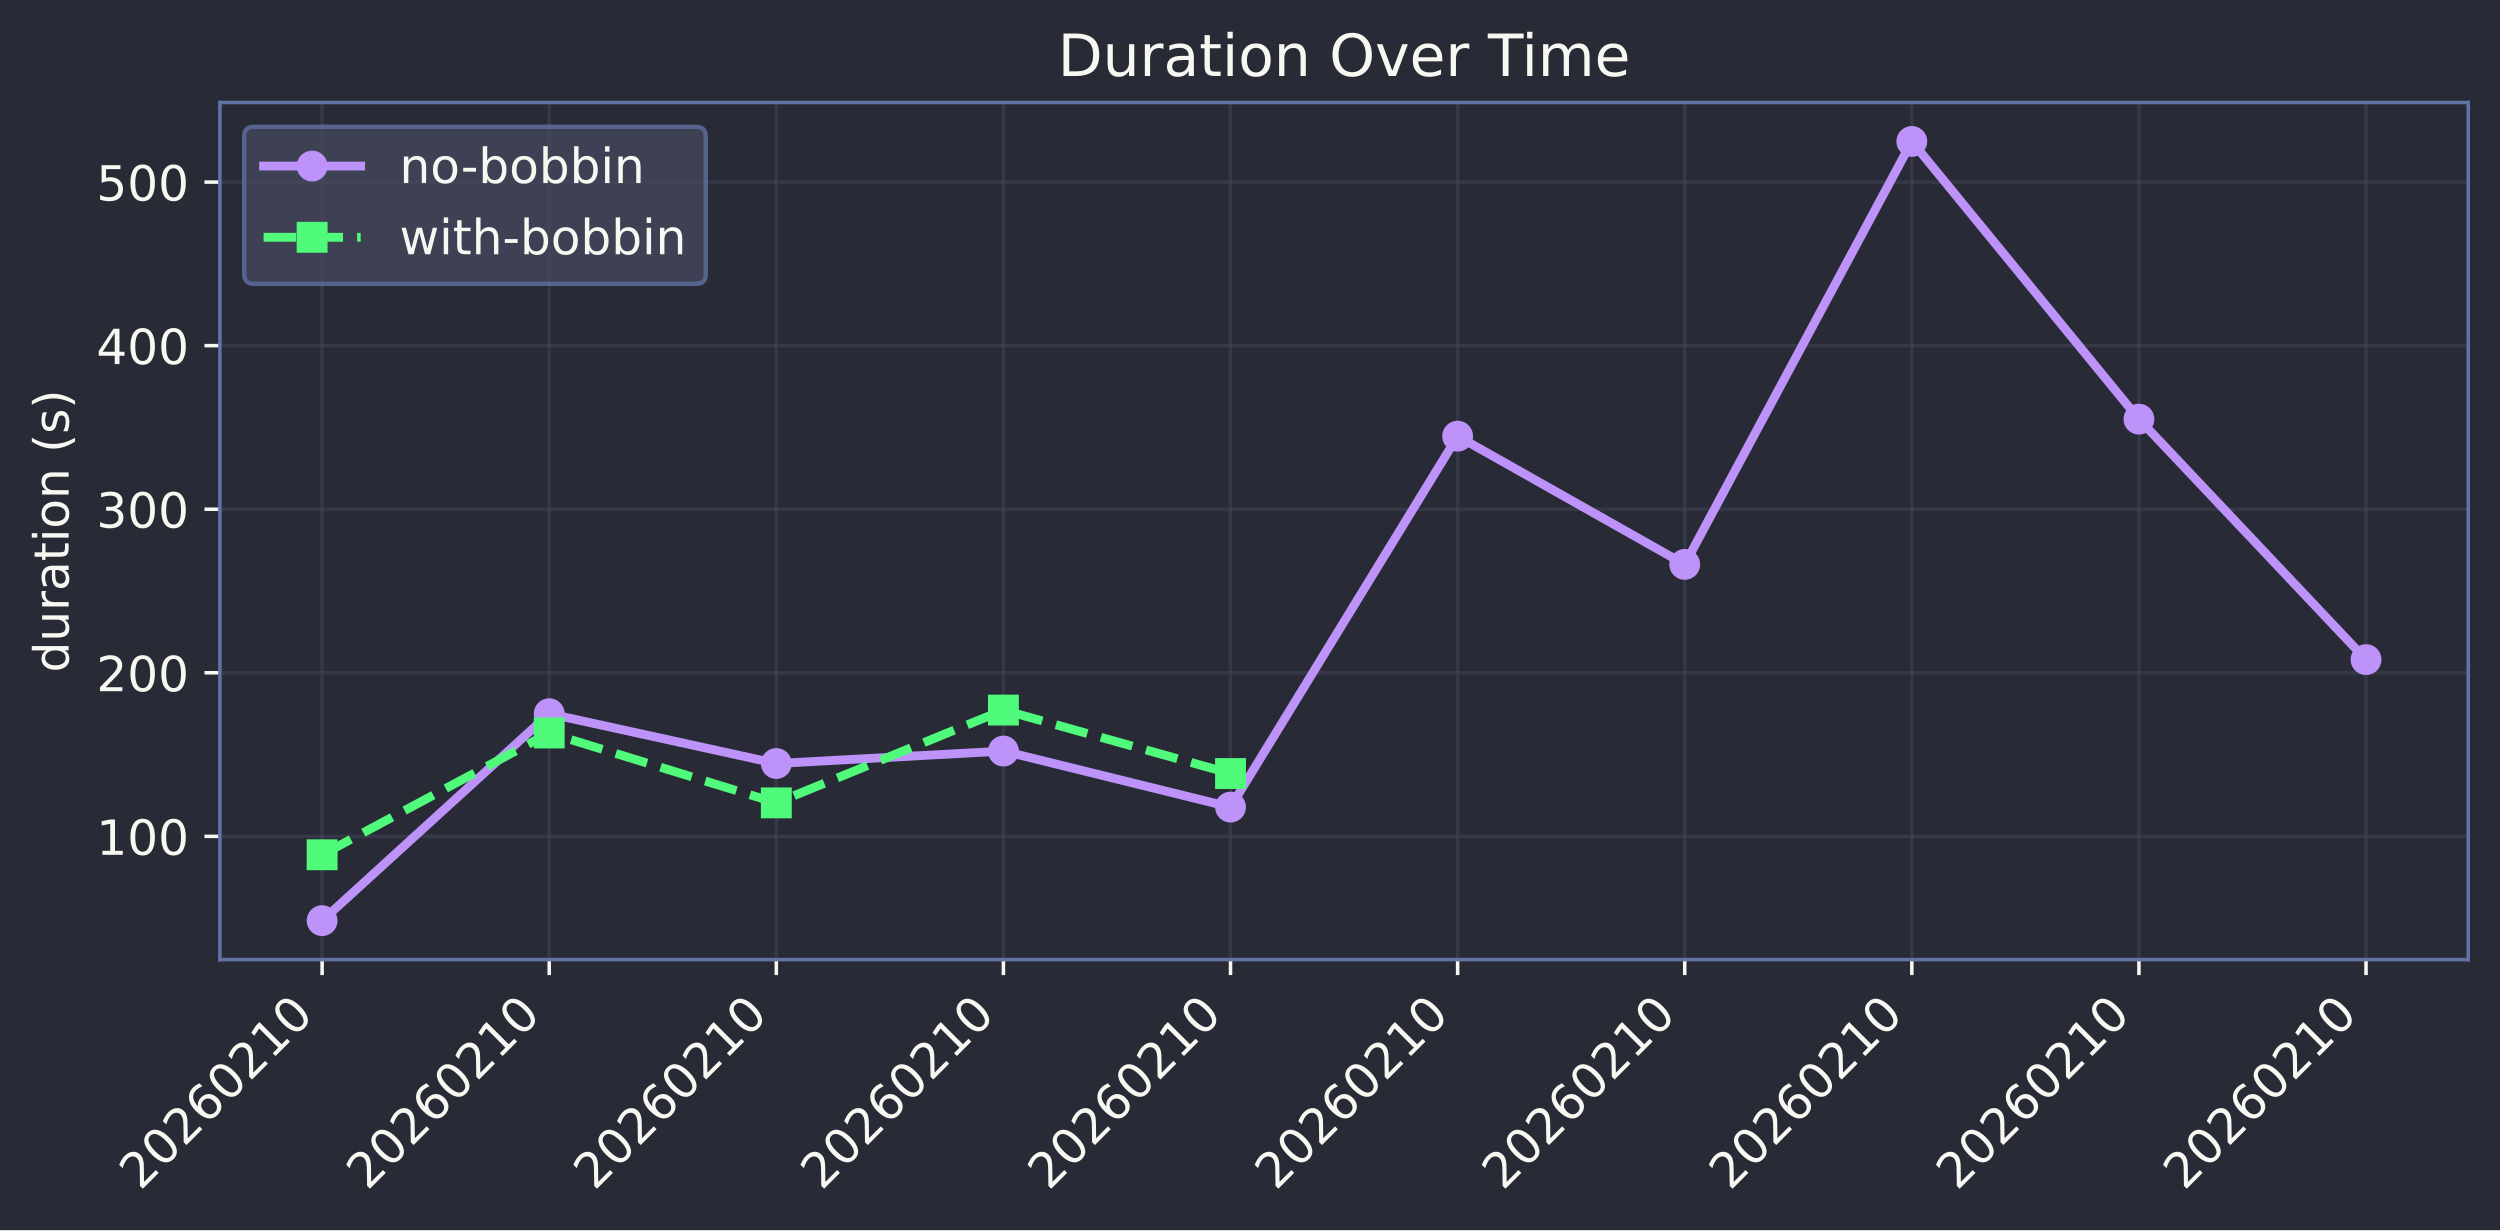
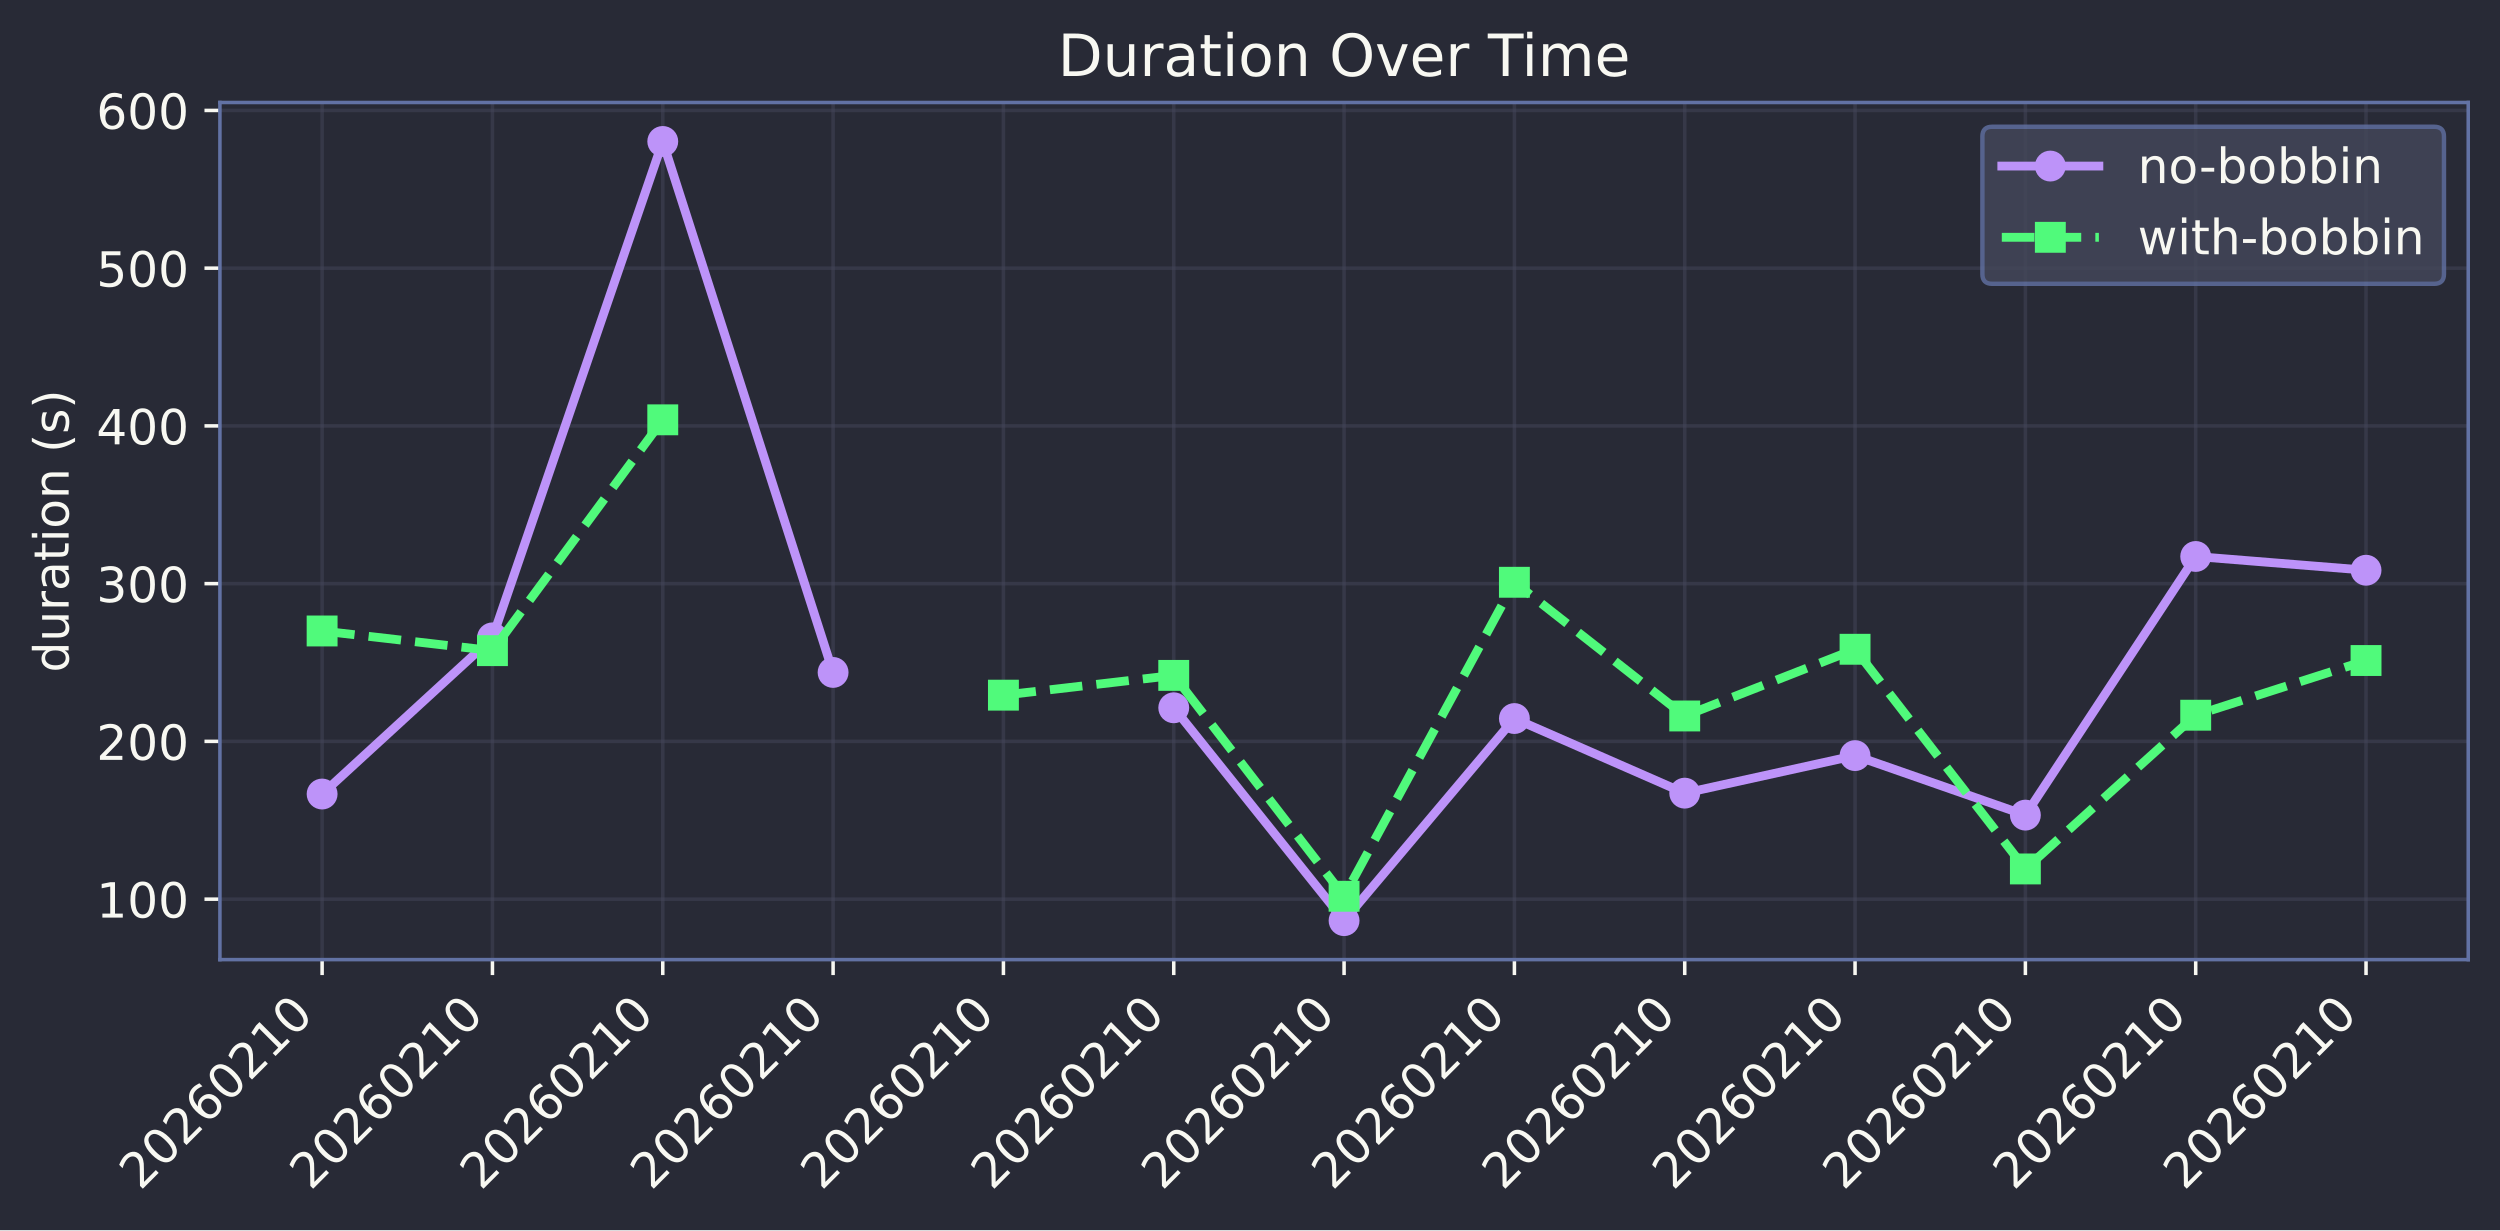
<svg xmlns="http://www.w3.org/2000/svg" xmlns:xlink="http://www.w3.org/1999/xlink" width="566.602pt" height="278.806pt" viewBox="0 0 566.602 278.806" version="1.1">
  <defs>
    <style type="text/css">*{stroke-linejoin: round; stroke-linecap: butt}</style>
  </defs>
  <g id="figure_1">
    <g id="patch_1">
      <path d="M 0 278.806  L 566.602 278.806  L 566.602 0  L 0 0  z " style="fill: #282a36" />
    </g>
    <g id="axes_1">
      <g id="patch_2">
        <path d="M 49.842 217.488  L 559.402 217.488  L 559.402 23.23  L 49.842 23.23  z " style="fill: #282a36" />
      </g>
      <g id="matplotlib.axis_1">
        <g id="xtick_1">
          <g id="line2d_1">
-             <path d="M 73.004 217.488  L 73.004 23.23  " clip-path="url(#pc7d36731a3)" style="fill: none; stroke: #44475a; stroke-opacity: 0.5; stroke-width: 0.8; stroke-linecap: square" />
+             <path d="M 73.004 217.488  L 73.004 23.23  " clip-path="url(#pcf230c6b45)" style="fill: none; stroke: #44475a; stroke-opacity: 0.5; stroke-width: 0.8; stroke-linecap: square" />
          </g>
          <g id="line2d_2">
            <defs>
-               <path id="me5e131b534" d="M 0 0  L 0 3.5  " style="stroke: #f8f8f2; stroke-width: 0.8" />
+               <path id="m7d367b87e2" d="M 0 0  L 0 3.5  " style="stroke: #f8f8f2; stroke-width: 0.8" />
            </defs>
            <g>
-               <use xlink:href="#me5e131b534" x="73.004" y="217.488" style="fill: #f8f8f2; stroke: #f8f8f2; stroke-width: 0.8" />
+               <use xlink:href="#m7d367b87e2" x="73.004" y="217.488" style="fill: #f8f8f2; stroke: #f8f8f2; stroke-width: 0.8" />
            </g>
          </g>
          <g id="text_1">
            <text style="font-size: 11px; font-family: 'DejaVu Sans', 'Bitstream Vera Sans', 'Computer Modern Sans Serif', 'Lucida Grande', 'Verdana', 'Geneva', 'Lucid', 'Arial', 'Helvetica', 'Avant Garde', sans-serif; fill: #f8f8f2" transform="translate(31.79548 269.9887) rotate(-45)">20260210</text>
          </g>
        </g>
        <g id="xtick_2">
          <g id="line2d_3">
-             <path d="M 124.475 217.488  L 124.475 23.23  " clip-path="url(#pc7d36731a3)" style="fill: none; stroke: #44475a; stroke-opacity: 0.5; stroke-width: 0.8; stroke-linecap: square" />
+             <path d="M 111.607 217.488  L 111.607 23.23  " clip-path="url(#pcf230c6b45)" style="fill: none; stroke: #44475a; stroke-opacity: 0.5; stroke-width: 0.8; stroke-linecap: square" />
          </g>
          <g id="line2d_4">
            <g>
-               <use xlink:href="#me5e131b534" x="124.475" y="217.488" style="fill: #f8f8f2; stroke: #f8f8f2; stroke-width: 0.8" />
+               <use xlink:href="#m7d367b87e2" x="111.607" y="217.488" style="fill: #f8f8f2; stroke: #f8f8f2; stroke-width: 0.8" />
            </g>
          </g>
          <g id="text_2">
-             <text style="font-size: 11px; font-family: 'DejaVu Sans', 'Bitstream Vera Sans', 'Computer Modern Sans Serif', 'Lucida Grande', 'Verdana', 'Geneva', 'Lucid', 'Arial', 'Helvetica', 'Avant Garde', sans-serif; fill: #f8f8f2" transform="translate(83.26619 269.9887) rotate(-45)">20260210</text>
+             <text style="font-size: 11px; font-family: 'DejaVu Sans', 'Bitstream Vera Sans', 'Computer Modern Sans Serif', 'Lucida Grande', 'Verdana', 'Geneva', 'Lucid', 'Arial', 'Helvetica', 'Avant Garde', sans-serif; fill: #f8f8f2" transform="translate(70.39851 269.9887) rotate(-45)">20260210</text>
          </g>
        </g>
        <g id="xtick_3">
          <g id="line2d_5">
-             <path d="M 175.945 217.488  L 175.945 23.23  " clip-path="url(#pc7d36731a3)" style="fill: none; stroke: #44475a; stroke-opacity: 0.5; stroke-width: 0.8; stroke-linecap: square" />
+             <path d="M 150.21 217.488  L 150.21 23.23  " clip-path="url(#pcf230c6b45)" style="fill: none; stroke: #44475a; stroke-opacity: 0.5; stroke-width: 0.8; stroke-linecap: square" />
          </g>
          <g id="line2d_6">
            <g>
-               <use xlink:href="#me5e131b534" x="175.945" y="217.488" style="fill: #f8f8f2; stroke: #f8f8f2; stroke-width: 0.8" />
+               <use xlink:href="#m7d367b87e2" x="150.21" y="217.488" style="fill: #f8f8f2; stroke: #f8f8f2; stroke-width: 0.8" />
            </g>
          </g>
          <g id="text_3">
-             <text style="font-size: 11px; font-family: 'DejaVu Sans', 'Bitstream Vera Sans', 'Computer Modern Sans Serif', 'Lucida Grande', 'Verdana', 'Geneva', 'Lucid', 'Arial', 'Helvetica', 'Avant Garde', sans-serif; fill: #f8f8f2" transform="translate(134.7369 269.9887) rotate(-45)">20260210</text>
+             <text style="font-size: 11px; font-family: 'DejaVu Sans', 'Bitstream Vera Sans', 'Computer Modern Sans Serif', 'Lucida Grande', 'Verdana', 'Geneva', 'Lucid', 'Arial', 'Helvetica', 'Avant Garde', sans-serif; fill: #f8f8f2" transform="translate(109.0015 269.9887) rotate(-45)">20260210</text>
          </g>
        </g>
        <g id="xtick_4">
          <g id="line2d_7">
-             <path d="M 227.416 217.488  L 227.416 23.23  " clip-path="url(#pc7d36731a3)" style="fill: none; stroke: #44475a; stroke-opacity: 0.5; stroke-width: 0.8; stroke-linecap: square" />
+             <path d="M 188.813 217.488  L 188.813 23.23  " clip-path="url(#pcf230c6b45)" style="fill: none; stroke: #44475a; stroke-opacity: 0.5; stroke-width: 0.8; stroke-linecap: square" />
          </g>
          <g id="line2d_8">
            <g>
-               <use xlink:href="#me5e131b534" x="227.416" y="217.488" style="fill: #f8f8f2; stroke: #f8f8f2; stroke-width: 0.8" />
+               <use xlink:href="#m7d367b87e2" x="188.813" y="217.488" style="fill: #f8f8f2; stroke: #f8f8f2; stroke-width: 0.8" />
            </g>
          </g>
          <g id="text_4">
-             <text style="font-size: 11px; font-family: 'DejaVu Sans', 'Bitstream Vera Sans', 'Computer Modern Sans Serif', 'Lucida Grande', 'Verdana', 'Geneva', 'Lucid', 'Arial', 'Helvetica', 'Avant Garde', sans-serif; fill: #f8f8f2" transform="translate(186.2076 269.9887) rotate(-45)">20260210</text>
+             <text style="font-size: 11px; font-family: 'DejaVu Sans', 'Bitstream Vera Sans', 'Computer Modern Sans Serif', 'Lucida Grande', 'Verdana', 'Geneva', 'Lucid', 'Arial', 'Helvetica', 'Avant Garde', sans-serif; fill: #f8f8f2" transform="translate(147.6046 269.9887) rotate(-45)">20260210</text>
          </g>
        </g>
        <g id="xtick_5">
          <g id="line2d_9">
-             <path d="M 278.887 217.488  L 278.887 23.23  " clip-path="url(#pc7d36731a3)" style="fill: none; stroke: #44475a; stroke-opacity: 0.5; stroke-width: 0.8; stroke-linecap: square" />
+             <path d="M 227.416 217.488  L 227.416 23.23  " clip-path="url(#pcf230c6b45)" style="fill: none; stroke: #44475a; stroke-opacity: 0.5; stroke-width: 0.8; stroke-linecap: square" />
          </g>
          <g id="line2d_10">
            <g>
-               <use xlink:href="#me5e131b534" x="278.887" y="217.488" style="fill: #f8f8f2; stroke: #f8f8f2; stroke-width: 0.8" />
+               <use xlink:href="#m7d367b87e2" x="227.416" y="217.488" style="fill: #f8f8f2; stroke: #f8f8f2; stroke-width: 0.8" />
            </g>
          </g>
          <g id="text_5">
-             <text style="font-size: 11px; font-family: 'DejaVu Sans', 'Bitstream Vera Sans', 'Computer Modern Sans Serif', 'Lucida Grande', 'Verdana', 'Geneva', 'Lucid', 'Arial', 'Helvetica', 'Avant Garde', sans-serif; fill: #f8f8f2" transform="translate(237.6783 269.9887) rotate(-45)">20260210</text>
+             <text style="font-size: 11px; font-family: 'DejaVu Sans', 'Bitstream Vera Sans', 'Computer Modern Sans Serif', 'Lucida Grande', 'Verdana', 'Geneva', 'Lucid', 'Arial', 'Helvetica', 'Avant Garde', sans-serif; fill: #f8f8f2" transform="translate(186.2076 269.9887) rotate(-45)">20260210</text>
          </g>
        </g>
        <g id="xtick_6">
          <g id="line2d_11">
-             <path d="M 330.358 217.488  L 330.358 23.23  " clip-path="url(#pc7d36731a3)" style="fill: none; stroke: #44475a; stroke-opacity: 0.5; stroke-width: 0.8; stroke-linecap: square" />
+             <path d="M 266.019 217.488  L 266.019 23.23  " clip-path="url(#pcf230c6b45)" style="fill: none; stroke: #44475a; stroke-opacity: 0.5; stroke-width: 0.8; stroke-linecap: square" />
          </g>
          <g id="line2d_12">
            <g>
-               <use xlink:href="#me5e131b534" x="330.358" y="217.488" style="fill: #f8f8f2; stroke: #f8f8f2; stroke-width: 0.8" />
+               <use xlink:href="#m7d367b87e2" x="266.019" y="217.488" style="fill: #f8f8f2; stroke: #f8f8f2; stroke-width: 0.8" />
            </g>
          </g>
          <g id="text_6">
-             <text style="font-size: 11px; font-family: 'DejaVu Sans', 'Bitstream Vera Sans', 'Computer Modern Sans Serif', 'Lucida Grande', 'Verdana', 'Geneva', 'Lucid', 'Arial', 'Helvetica', 'Avant Garde', sans-serif; fill: #f8f8f2" transform="translate(289.149 269.9887) rotate(-45)">20260210</text>
+             <text style="font-size: 11px; font-family: 'DejaVu Sans', 'Bitstream Vera Sans', 'Computer Modern Sans Serif', 'Lucida Grande', 'Verdana', 'Geneva', 'Lucid', 'Arial', 'Helvetica', 'Avant Garde', sans-serif; fill: #f8f8f2" transform="translate(224.8106 269.9887) rotate(-45)">20260210</text>
          </g>
        </g>
        <g id="xtick_7">
          <g id="line2d_13">
-             <path d="M 381.828 217.488  L 381.828 23.23  " clip-path="url(#pc7d36731a3)" style="fill: none; stroke: #44475a; stroke-opacity: 0.5; stroke-width: 0.8; stroke-linecap: square" />
+             <path d="M 304.622 217.488  L 304.622 23.23  " clip-path="url(#pcf230c6b45)" style="fill: none; stroke: #44475a; stroke-opacity: 0.5; stroke-width: 0.8; stroke-linecap: square" />
          </g>
          <g id="line2d_14">
            <g>
-               <use xlink:href="#me5e131b534" x="381.828" y="217.488" style="fill: #f8f8f2; stroke: #f8f8f2; stroke-width: 0.8" />
+               <use xlink:href="#m7d367b87e2" x="304.622" y="217.488" style="fill: #f8f8f2; stroke: #f8f8f2; stroke-width: 0.8" />
            </g>
          </g>
          <g id="text_7">
-             <text style="font-size: 11px; font-family: 'DejaVu Sans', 'Bitstream Vera Sans', 'Computer Modern Sans Serif', 'Lucida Grande', 'Verdana', 'Geneva', 'Lucid', 'Arial', 'Helvetica', 'Avant Garde', sans-serif; fill: #f8f8f2" transform="translate(340.6197 269.9887) rotate(-45)">20260210</text>
+             <text style="font-size: 11px; font-family: 'DejaVu Sans', 'Bitstream Vera Sans', 'Computer Modern Sans Serif', 'Lucida Grande', 'Verdana', 'Geneva', 'Lucid', 'Arial', 'Helvetica', 'Avant Garde', sans-serif; fill: #f8f8f2" transform="translate(263.4137 269.9887) rotate(-45)">20260210</text>
          </g>
        </g>
        <g id="xtick_8">
          <g id="line2d_15">
-             <path d="M 433.299 217.488  L 433.299 23.23  " clip-path="url(#pc7d36731a3)" style="fill: none; stroke: #44475a; stroke-opacity: 0.5; stroke-width: 0.8; stroke-linecap: square" />
+             <path d="M 343.225 217.488  L 343.225 23.23  " clip-path="url(#pcf230c6b45)" style="fill: none; stroke: #44475a; stroke-opacity: 0.5; stroke-width: 0.8; stroke-linecap: square" />
          </g>
          <g id="line2d_16">
            <g>
-               <use xlink:href="#me5e131b534" x="433.299" y="217.488" style="fill: #f8f8f2; stroke: #f8f8f2; stroke-width: 0.8" />
+               <use xlink:href="#m7d367b87e2" x="343.225" y="217.488" style="fill: #f8f8f2; stroke: #f8f8f2; stroke-width: 0.8" />
            </g>
          </g>
          <g id="text_8">
-             <text style="font-size: 11px; font-family: 'DejaVu Sans', 'Bitstream Vera Sans', 'Computer Modern Sans Serif', 'Lucida Grande', 'Verdana', 'Geneva', 'Lucid', 'Arial', 'Helvetica', 'Avant Garde', sans-serif; fill: #f8f8f2" transform="translate(392.0904 269.9887) rotate(-45)">20260210</text>
+             <text style="font-size: 11px; font-family: 'DejaVu Sans', 'Bitstream Vera Sans', 'Computer Modern Sans Serif', 'Lucida Grande', 'Verdana', 'Geneva', 'Lucid', 'Arial', 'Helvetica', 'Avant Garde', sans-serif; fill: #f8f8f2" transform="translate(302.0167 269.9887) rotate(-45)">20260210</text>
          </g>
        </g>
        <g id="xtick_9">
          <g id="line2d_17">
-             <path d="M 484.77 217.488  L 484.77 23.23  " clip-path="url(#pc7d36731a3)" style="fill: none; stroke: #44475a; stroke-opacity: 0.5; stroke-width: 0.8; stroke-linecap: square" />
+             <path d="M 381.828 217.488  L 381.828 23.23  " clip-path="url(#pcf230c6b45)" style="fill: none; stroke: #44475a; stroke-opacity: 0.5; stroke-width: 0.8; stroke-linecap: square" />
          </g>
          <g id="line2d_18">
            <g>
-               <use xlink:href="#me5e131b534" x="484.77" y="217.488" style="fill: #f8f8f2; stroke: #f8f8f2; stroke-width: 0.8" />
+               <use xlink:href="#m7d367b87e2" x="381.828" y="217.488" style="fill: #f8f8f2; stroke: #f8f8f2; stroke-width: 0.8" />
            </g>
          </g>
          <g id="text_9">
-             <text style="font-size: 11px; font-family: 'DejaVu Sans', 'Bitstream Vera Sans', 'Computer Modern Sans Serif', 'Lucida Grande', 'Verdana', 'Geneva', 'Lucid', 'Arial', 'Helvetica', 'Avant Garde', sans-serif; fill: #f8f8f2" transform="translate(443.5611 269.9887) rotate(-45)">20260210</text>
+             <text style="font-size: 11px; font-family: 'DejaVu Sans', 'Bitstream Vera Sans', 'Computer Modern Sans Serif', 'Lucida Grande', 'Verdana', 'Geneva', 'Lucid', 'Arial', 'Helvetica', 'Avant Garde', sans-serif; fill: #f8f8f2" transform="translate(340.6197 269.9887) rotate(-45)">20260210</text>
          </g>
        </g>
        <g id="xtick_10">
          <g id="line2d_19">
-             <path d="M 536.24 217.488  L 536.24 23.23  " clip-path="url(#pc7d36731a3)" style="fill: none; stroke: #44475a; stroke-opacity: 0.5; stroke-width: 0.8; stroke-linecap: square" />
+             <path d="M 420.431 217.488  L 420.431 23.23  " clip-path="url(#pcf230c6b45)" style="fill: none; stroke: #44475a; stroke-opacity: 0.5; stroke-width: 0.8; stroke-linecap: square" />
          </g>
          <g id="line2d_20">
            <g>
-               <use xlink:href="#me5e131b534" x="536.24" y="217.488" style="fill: #f8f8f2; stroke: #f8f8f2; stroke-width: 0.8" />
+               <use xlink:href="#m7d367b87e2" x="420.431" y="217.488" style="fill: #f8f8f2; stroke: #f8f8f2; stroke-width: 0.8" />
            </g>
          </g>
          <g id="text_10">
+             <text style="font-size: 11px; font-family: 'DejaVu Sans', 'Bitstream Vera Sans', 'Computer Modern Sans Serif', 'Lucida Grande', 'Verdana', 'Geneva', 'Lucid', 'Arial', 'Helvetica', 'Avant Garde', sans-serif; fill: #f8f8f2" transform="translate(379.2228 269.9887) rotate(-45)">20260210</text>
+           </g>
+         </g>
+         <g id="xtick_11">
+           <g id="line2d_21">
+             <path d="M 459.034 217.488  L 459.034 23.23  " clip-path="url(#pcf230c6b45)" style="fill: none; stroke: #44475a; stroke-opacity: 0.5; stroke-width: 0.8; stroke-linecap: square" />
+           </g>
+           <g id="line2d_22">
+             <g>
+               <use xlink:href="#m7d367b87e2" x="459.034" y="217.488" style="fill: #f8f8f2; stroke: #f8f8f2; stroke-width: 0.8" />
+             </g>
+           </g>
+           <g id="text_11">
+             <text style="font-size: 11px; font-family: 'DejaVu Sans', 'Bitstream Vera Sans', 'Computer Modern Sans Serif', 'Lucida Grande', 'Verdana', 'Geneva', 'Lucid', 'Arial', 'Helvetica', 'Avant Garde', sans-serif; fill: #f8f8f2" transform="translate(417.8258 269.9887) rotate(-45)">20260210</text>
+           </g>
+         </g>
+         <g id="xtick_12">
+           <g id="line2d_23">
+             <path d="M 497.637 217.488  L 497.637 23.23  " clip-path="url(#pcf230c6b45)" style="fill: none; stroke: #44475a; stroke-opacity: 0.5; stroke-width: 0.8; stroke-linecap: square" />
+           </g>
+           <g id="line2d_24">
+             <g>
+               <use xlink:href="#m7d367b87e2" x="497.637" y="217.488" style="fill: #f8f8f2; stroke: #f8f8f2; stroke-width: 0.8" />
+             </g>
+           </g>
+           <g id="text_12">
+             <text style="font-size: 11px; font-family: 'DejaVu Sans', 'Bitstream Vera Sans', 'Computer Modern Sans Serif', 'Lucida Grande', 'Verdana', 'Geneva', 'Lucid', 'Arial', 'Helvetica', 'Avant Garde', sans-serif; fill: #f8f8f2" transform="translate(456.4288 269.9887) rotate(-45)">20260210</text>
+           </g>
+         </g>
+         <g id="xtick_13">
+           <g id="line2d_25">
+             <path d="M 536.24 217.488  L 536.24 23.23  " clip-path="url(#pcf230c6b45)" style="fill: none; stroke: #44475a; stroke-opacity: 0.5; stroke-width: 0.8; stroke-linecap: square" />
+           </g>
+           <g id="line2d_26">
+             <g>
+               <use xlink:href="#m7d367b87e2" x="536.24" y="217.488" style="fill: #f8f8f2; stroke: #f8f8f2; stroke-width: 0.8" />
+             </g>
+           </g>
+           <g id="text_13">
            <text style="font-size: 11px; font-family: 'DejaVu Sans', 'Bitstream Vera Sans', 'Computer Modern Sans Serif', 'Lucida Grande', 'Verdana', 'Geneva', 'Lucid', 'Arial', 'Helvetica', 'Avant Garde', sans-serif; fill: #f8f8f2" transform="translate(495.0318 269.9887) rotate(-45)">20260210</text>
          </g>
        </g>
      </g>
      <g id="matplotlib.axis_2">
        <g id="ytick_1">
-           <g id="line2d_21">
-             <path d="M 49.842 189.555  L 559.402 189.555  " clip-path="url(#pc7d36731a3)" style="fill: none; stroke: #44475a; stroke-opacity: 0.5; stroke-width: 0.8; stroke-linecap: square" />
-           </g>
-           <g id="line2d_22">
+           <g id="line2d_27">
+             <path d="M 49.842 203.781  L 559.402 203.781  " clip-path="url(#pcf230c6b45)" style="fill: none; stroke: #44475a; stroke-opacity: 0.5; stroke-width: 0.8; stroke-linecap: square" />
+           </g>
+           <g id="line2d_28">
            <defs>
-               <path id="mdfda5307e8" d="M 0 0  L -3.5 0  " style="stroke: #f8f8f2; stroke-width: 0.8" />
+               <path id="m4b5bcd2261" d="M 0 0  L -3.5 0  " style="stroke: #f8f8f2; stroke-width: 0.8" />
            </defs>
            <g>
-               <use xlink:href="#mdfda5307e8" x="49.842" y="189.555" style="fill: #f8f8f2; stroke: #f8f8f2; stroke-width: 0.8" />
-             </g>
-           </g>
-           <g id="text_11">
-             <text style="font-size: 11px; font-family: 'DejaVu Sans', 'Bitstream Vera Sans', 'Computer Modern Sans Serif', 'Lucida Grande', 'Verdana', 'Geneva', 'Lucid', 'Arial', 'Helvetica', 'Avant Garde', sans-serif; text-anchor: end; fill: #f8f8f2" x="42.842" y="193.734" transform="rotate(-0 42.84219 193.7338)">100</text>
+               <use xlink:href="#m4b5bcd2261" x="49.842" y="203.781" style="fill: #f8f8f2; stroke: #f8f8f2; stroke-width: 0.8" />
+             </g>
+           </g>
+           <g id="text_14">
+             <text style="font-size: 11px; font-family: 'DejaVu Sans', 'Bitstream Vera Sans', 'Computer Modern Sans Serif', 'Lucida Grande', 'Verdana', 'Geneva', 'Lucid', 'Arial', 'Helvetica', 'Avant Garde', sans-serif; text-anchor: end; fill: #f8f8f2" x="42.842" y="207.96" transform="rotate(-0 42.84219 207.9604)">100</text>
          </g>
        </g>
        <g id="ytick_2">
-           <g id="line2d_23">
-             <path d="M 49.842 152.483  L 559.402 152.483  " clip-path="url(#pc7d36731a3)" style="fill: none; stroke: #44475a; stroke-opacity: 0.5; stroke-width: 0.8; stroke-linecap: square" />
-           </g>
-           <g id="line2d_24">
-             <g>
-               <use xlink:href="#mdfda5307e8" x="49.842" y="152.483" style="fill: #f8f8f2; stroke: #f8f8f2; stroke-width: 0.8" />
-             </g>
-           </g>
-           <g id="text_12">
-             <text style="font-size: 11px; font-family: 'DejaVu Sans', 'Bitstream Vera Sans', 'Computer Modern Sans Serif', 'Lucida Grande', 'Verdana', 'Geneva', 'Lucid', 'Arial', 'Helvetica', 'Avant Garde', sans-serif; text-anchor: end; fill: #f8f8f2" x="42.842" y="156.662" transform="rotate(-0 42.84219 156.6622)">200</text>
+           <g id="line2d_29">
+             <path d="M 49.842 168.031  L 559.402 168.031  " clip-path="url(#pcf230c6b45)" style="fill: none; stroke: #44475a; stroke-opacity: 0.5; stroke-width: 0.8; stroke-linecap: square" />
+           </g>
+           <g id="line2d_30">
+             <g>
+               <use xlink:href="#m4b5bcd2261" x="49.842" y="168.031" style="fill: #f8f8f2; stroke: #f8f8f2; stroke-width: 0.8" />
+             </g>
+           </g>
+           <g id="text_15">
+             <text style="font-size: 11px; font-family: 'DejaVu Sans', 'Bitstream Vera Sans', 'Computer Modern Sans Serif', 'Lucida Grande', 'Verdana', 'Geneva', 'Lucid', 'Arial', 'Helvetica', 'Avant Garde', sans-serif; text-anchor: end; fill: #f8f8f2" x="42.842" y="172.21" transform="rotate(-0 42.84219 172.2097)">200</text>
          </g>
        </g>
        <g id="ytick_3">
-           <g id="line2d_25">
-             <path d="M 49.842 115.412  L 559.402 115.412  " clip-path="url(#pc7d36731a3)" style="fill: none; stroke: #44475a; stroke-opacity: 0.5; stroke-width: 0.8; stroke-linecap: square" />
-           </g>
-           <g id="line2d_26">
-             <g>
-               <use xlink:href="#mdfda5307e8" x="49.842" y="115.412" style="fill: #f8f8f2; stroke: #f8f8f2; stroke-width: 0.8" />
-             </g>
-           </g>
-           <g id="text_13">
-             <text style="font-size: 11px; font-family: 'DejaVu Sans', 'Bitstream Vera Sans', 'Computer Modern Sans Serif', 'Lucida Grande', 'Verdana', 'Geneva', 'Lucid', 'Arial', 'Helvetica', 'Avant Garde', sans-serif; text-anchor: end; fill: #f8f8f2" x="42.842" y="119.591" transform="rotate(-0 42.84219 119.5907)">300</text>
+           <g id="line2d_31">
+             <path d="M 49.842 132.28  L 559.402 132.28  " clip-path="url(#pcf230c6b45)" style="fill: none; stroke: #44475a; stroke-opacity: 0.5; stroke-width: 0.8; stroke-linecap: square" />
+           </g>
+           <g id="line2d_32">
+             <g>
+               <use xlink:href="#m4b5bcd2261" x="49.842" y="132.28" style="fill: #f8f8f2; stroke: #f8f8f2; stroke-width: 0.8" />
+             </g>
+           </g>
+           <g id="text_16">
+             <text style="font-size: 11px; font-family: 'DejaVu Sans', 'Bitstream Vera Sans', 'Computer Modern Sans Serif', 'Lucida Grande', 'Verdana', 'Geneva', 'Lucid', 'Arial', 'Helvetica', 'Avant Garde', sans-serif; text-anchor: end; fill: #f8f8f2" x="42.842" y="136.459" transform="rotate(-0 42.84219 136.459)">300</text>
          </g>
        </g>
        <g id="ytick_4">
-           <g id="line2d_27">
-             <path d="M 49.842 78.34  L 559.402 78.34  " clip-path="url(#pc7d36731a3)" style="fill: none; stroke: #44475a; stroke-opacity: 0.5; stroke-width: 0.8; stroke-linecap: square" />
-           </g>
-           <g id="line2d_28">
-             <g>
-               <use xlink:href="#mdfda5307e8" x="49.842" y="78.34" style="fill: #f8f8f2; stroke: #f8f8f2; stroke-width: 0.8" />
-             </g>
-           </g>
-           <g id="text_14">
-             <text style="font-size: 11px; font-family: 'DejaVu Sans', 'Bitstream Vera Sans', 'Computer Modern Sans Serif', 'Lucida Grande', 'Verdana', 'Geneva', 'Lucid', 'Arial', 'Helvetica', 'Avant Garde', sans-serif; text-anchor: end; fill: #f8f8f2" x="42.842" y="82.519" transform="rotate(-0 42.84219 82.51911)">400</text>
+           <g id="line2d_33">
+             <path d="M 49.842 96.529  L 559.402 96.529  " clip-path="url(#pcf230c6b45)" style="fill: none; stroke: #44475a; stroke-opacity: 0.5; stroke-width: 0.8; stroke-linecap: square" />
+           </g>
+           <g id="line2d_34">
+             <g>
+               <use xlink:href="#m4b5bcd2261" x="49.842" y="96.529" style="fill: #f8f8f2; stroke: #f8f8f2; stroke-width: 0.8" />
+             </g>
+           </g>
+           <g id="text_17">
+             <text style="font-size: 11px; font-family: 'DejaVu Sans', 'Bitstream Vera Sans', 'Computer Modern Sans Serif', 'Lucida Grande', 'Verdana', 'Geneva', 'Lucid', 'Arial', 'Helvetica', 'Avant Garde', sans-serif; text-anchor: end; fill: #f8f8f2" x="42.842" y="100.708" transform="rotate(-0 42.84219 100.7082)">400</text>
          </g>
        </g>
        <g id="ytick_5">
-           <g id="line2d_29">
-             <path d="M 49.842 41.268  L 559.402 41.268  " clip-path="url(#pc7d36731a3)" style="fill: none; stroke: #44475a; stroke-opacity: 0.5; stroke-width: 0.8; stroke-linecap: square" />
-           </g>
-           <g id="line2d_30">
-             <g>
-               <use xlink:href="#mdfda5307e8" x="49.842" y="41.268" style="fill: #f8f8f2; stroke: #f8f8f2; stroke-width: 0.8" />
-             </g>
-           </g>
-           <g id="text_15">
-             <text style="font-size: 11px; font-family: 'DejaVu Sans', 'Bitstream Vera Sans', 'Computer Modern Sans Serif', 'Lucida Grande', 'Verdana', 'Geneva', 'Lucid', 'Arial', 'Helvetica', 'Avant Garde', sans-serif; text-anchor: end; fill: #f8f8f2" x="42.842" y="45.448" transform="rotate(-0 42.84219 45.44755)">500</text>
-           </g>
-         </g>
-         <g id="text_16">
+           <g id="line2d_35">
+             <path d="M 49.842 60.778  L 559.402 60.778  " clip-path="url(#pcf230c6b45)" style="fill: none; stroke: #44475a; stroke-opacity: 0.5; stroke-width: 0.8; stroke-linecap: square" />
+           </g>
+           <g id="line2d_36">
+             <g>
+               <use xlink:href="#m4b5bcd2261" x="49.842" y="60.778" style="fill: #f8f8f2; stroke: #f8f8f2; stroke-width: 0.8" />
+             </g>
+           </g>
+           <g id="text_18">
+             <text style="font-size: 11px; font-family: 'DejaVu Sans', 'Bitstream Vera Sans', 'Computer Modern Sans Serif', 'Lucida Grande', 'Verdana', 'Geneva', 'Lucid', 'Arial', 'Helvetica', 'Avant Garde', sans-serif; text-anchor: end; fill: #f8f8f2" x="42.842" y="64.958" transform="rotate(-0 42.84219 64.95752)">500</text>
+           </g>
+         </g>
+         <g id="ytick_6">
+           <g id="line2d_37">
+             <path d="M 49.842 25.028  L 559.402 25.028  " clip-path="url(#pcf230c6b45)" style="fill: none; stroke: #44475a; stroke-opacity: 0.5; stroke-width: 0.8; stroke-linecap: square" />
+           </g>
+           <g id="line2d_38">
+             <g>
+               <use xlink:href="#m4b5bcd2261" x="49.842" y="25.028" style="fill: #f8f8f2; stroke: #f8f8f2; stroke-width: 0.8" />
+             </g>
+           </g>
+           <g id="text_19">
+             <text style="font-size: 11px; font-family: 'DejaVu Sans', 'Bitstream Vera Sans', 'Computer Modern Sans Serif', 'Lucida Grande', 'Verdana', 'Geneva', 'Lucid', 'Arial', 'Helvetica', 'Avant Garde', sans-serif; text-anchor: end; fill: #f8f8f2" x="42.842" y="29.207" transform="rotate(-0 42.84219 29.2068)">600</text>
+           </g>
+         </g>
+         <g id="text_20">
          <text style="font-size: 11px; font-family: 'DejaVu Sans', 'Bitstream Vera Sans', 'Computer Modern Sans Serif', 'Lucida Grande', 'Verdana', 'Geneva', 'Lucid', 'Arial', 'Helvetica', 'Avant Garde', sans-serif; text-anchor: middle; fill: #f8f8f2" x="15.558" y="120.359" transform="rotate(-90 15.55828 120.3587)">duration (s)</text>
        </g>
      </g>
-       <g id="line2d_31">
-         <path d="M 73.004 208.658  L 124.475 161.758  L 175.945 173.043  L 227.416 170.222  L 278.887 182.923  L 330.358 98.855  L 381.828 127.919  L 433.299 32.06  L 484.77 94.993  L 536.24 149.495  " clip-path="url(#pc7d36731a3)" style="fill: none; stroke: #bd93f9; stroke-width: 2; stroke-linecap: square" />
+       <g id="line2d_39">
+         <path d="M 73.004 179.961  L 111.607 144.564  L 150.21 32.06  L 188.813 152.4  M 266.019 160.412  L 304.622 208.658  L 343.225 162.85  L 381.828 179.76  L 420.431 171.252  L 459.034 184.74  L 497.637 126.12  L 536.24 129.241  " clip-path="url(#pcf230c6b45)" style="fill: none; stroke: #bd93f9; stroke-width: 2; stroke-linecap: square" />
        <defs>
-           <path id="m0af64609b6" d="M 0 3  C 0.796 3 1.559 2.684 2.121 2.121  C 2.684 1.559 3 0.796 3 0  C 3 -0.796 2.684 -1.559 2.121 -2.121  C 1.559 -2.684 0.796 -3 0 -3  C -0.796 -3 -1.559 -2.684 -2.121 -2.121  C -2.684 -1.559 -3 -0.796 -3 0  C -3 0.796 -2.684 1.559 -2.121 2.121  C -1.559 2.684 -0.796 3 0 3  z " style="stroke: #bd93f9" />
+           <path id="m9ec684f27b" d="M 0 3  C 0.796 3 1.559 2.684 2.121 2.121  C 2.684 1.559 3 0.796 3 0  C 3 -0.796 2.684 -1.559 2.121 -2.121  C 1.559 -2.684 0.796 -3 0 -3  C -0.796 -3 -1.559 -2.684 -2.121 -2.121  C -2.684 -1.559 -3 -0.796 -3 0  C -3 0.796 -2.684 1.559 -2.121 2.121  C -1.559 2.684 -0.796 3 0 3  z " style="stroke: #bd93f9" />
        </defs>
-         <g clip-path="url(#pc7d36731a3)">
-           <use xlink:href="#m0af64609b6" x="73.004" y="208.658" style="fill: #bd93f9; stroke: #bd93f9" />
-           <use xlink:href="#m0af64609b6" x="124.475" y="161.758" style="fill: #bd93f9; stroke: #bd93f9" />
-           <use xlink:href="#m0af64609b6" x="175.945" y="173.043" style="fill: #bd93f9; stroke: #bd93f9" />
-           <use xlink:href="#m0af64609b6" x="227.416" y="170.222" style="fill: #bd93f9; stroke: #bd93f9" />
-           <use xlink:href="#m0af64609b6" x="278.887" y="182.923" style="fill: #bd93f9; stroke: #bd93f9" />
-           <use xlink:href="#m0af64609b6" x="330.358" y="98.855" style="fill: #bd93f9; stroke: #bd93f9" />
-           <use xlink:href="#m0af64609b6" x="381.828" y="127.919" style="fill: #bd93f9; stroke: #bd93f9" />
-           <use xlink:href="#m0af64609b6" x="433.299" y="32.06" style="fill: #bd93f9; stroke: #bd93f9" />
-           <use xlink:href="#m0af64609b6" x="484.77" y="94.993" style="fill: #bd93f9; stroke: #bd93f9" />
-           <use xlink:href="#m0af64609b6" x="536.24" y="149.495" style="fill: #bd93f9; stroke: #bd93f9" />
-         </g>
-       </g>
-       <g id="line2d_32">
-         <path d="M 73.004 193.725  L 124.475 166.125  L 175.945 181.966  L 227.416 160.932  L 278.887 175.315  " clip-path="url(#pc7d36731a3)" style="fill: none; stroke-dasharray: 7.4,3.2; stroke-dashoffset: 0; stroke: #50fa7b; stroke-width: 2" />
+         <g clip-path="url(#pcf230c6b45)">
+           <use xlink:href="#m9ec684f27b" x="73.004" y="179.961" style="fill: #bd93f9; stroke: #bd93f9" />
+           <use xlink:href="#m9ec684f27b" x="111.607" y="144.564" style="fill: #bd93f9; stroke: #bd93f9" />
+           <use xlink:href="#m9ec684f27b" x="150.21" y="32.06" style="fill: #bd93f9; stroke: #bd93f9" />
+           <use xlink:href="#m9ec684f27b" x="188.813" y="152.4" style="fill: #bd93f9; stroke: #bd93f9" />
+           <use xlink:href="#m9ec684f27b" x="266.019" y="160.412" style="fill: #bd93f9; stroke: #bd93f9" />
+           <use xlink:href="#m9ec684f27b" x="304.622" y="208.658" style="fill: #bd93f9; stroke: #bd93f9" />
+           <use xlink:href="#m9ec684f27b" x="343.225" y="162.85" style="fill: #bd93f9; stroke: #bd93f9" />
+           <use xlink:href="#m9ec684f27b" x="381.828" y="179.76" style="fill: #bd93f9; stroke: #bd93f9" />
+           <use xlink:href="#m9ec684f27b" x="420.431" y="171.252" style="fill: #bd93f9; stroke: #bd93f9" />
+           <use xlink:href="#m9ec684f27b" x="459.034" y="184.74" style="fill: #bd93f9; stroke: #bd93f9" />
+           <use xlink:href="#m9ec684f27b" x="497.637" y="126.12" style="fill: #bd93f9; stroke: #bd93f9" />
+           <use xlink:href="#m9ec684f27b" x="536.24" y="129.241" style="fill: #bd93f9; stroke: #bd93f9" />
+         </g>
+       </g>
+       <g id="line2d_40">
+         <path d="M 73.004 143.005  L 111.607 147.463  L 150.21 95.149  M 227.416 157.552  L 266.019 153.072  L 304.622 203.131  L 343.225 131.969  L 381.828 162.268  L 420.431 147.152  L 459.034 196.939  L 497.637 162.096  L 536.24 149.701  " clip-path="url(#pcf230c6b45)" style="fill: none; stroke-dasharray: 7.4,3.2; stroke-dashoffset: 0; stroke: #50fa7b; stroke-width: 2" />
        <defs>
-           <path id="m97c6fef5f1" d="M -3 3  L 3 3  L 3 -3  L -3 -3  z " style="stroke: #50fa7b; stroke-linejoin: miter" />
+           <path id="m4b9b3fabe7" d="M -3 3  L 3 3  L 3 -3  L -3 -3  z " style="stroke: #50fa7b; stroke-linejoin: miter" />
        </defs>
-         <g clip-path="url(#pc7d36731a3)">
-           <use xlink:href="#m97c6fef5f1" x="73.004" y="193.725" style="fill: #50fa7b; stroke: #50fa7b; stroke-linejoin: miter" />
-           <use xlink:href="#m97c6fef5f1" x="124.475" y="166.125" style="fill: #50fa7b; stroke: #50fa7b; stroke-linejoin: miter" />
-           <use xlink:href="#m97c6fef5f1" x="175.945" y="181.966" style="fill: #50fa7b; stroke: #50fa7b; stroke-linejoin: miter" />
-           <use xlink:href="#m97c6fef5f1" x="227.416" y="160.932" style="fill: #50fa7b; stroke: #50fa7b; stroke-linejoin: miter" />
-           <use xlink:href="#m97c6fef5f1" x="278.887" y="175.315" style="fill: #50fa7b; stroke: #50fa7b; stroke-linejoin: miter" />
+         <g clip-path="url(#pcf230c6b45)">
+           <use xlink:href="#m4b9b3fabe7" x="73.004" y="143.005" style="fill: #50fa7b; stroke: #50fa7b; stroke-linejoin: miter" />
+           <use xlink:href="#m4b9b3fabe7" x="111.607" y="147.463" style="fill: #50fa7b; stroke: #50fa7b; stroke-linejoin: miter" />
+           <use xlink:href="#m4b9b3fabe7" x="150.21" y="95.149" style="fill: #50fa7b; stroke: #50fa7b; stroke-linejoin: miter" />
+           <use xlink:href="#m4b9b3fabe7" x="227.416" y="157.552" style="fill: #50fa7b; stroke: #50fa7b; stroke-linejoin: miter" />
+           <use xlink:href="#m4b9b3fabe7" x="266.019" y="153.072" style="fill: #50fa7b; stroke: #50fa7b; stroke-linejoin: miter" />
+           <use xlink:href="#m4b9b3fabe7" x="304.622" y="203.131" style="fill: #50fa7b; stroke: #50fa7b; stroke-linejoin: miter" />
+           <use xlink:href="#m4b9b3fabe7" x="343.225" y="131.969" style="fill: #50fa7b; stroke: #50fa7b; stroke-linejoin: miter" />
+           <use xlink:href="#m4b9b3fabe7" x="381.828" y="162.268" style="fill: #50fa7b; stroke: #50fa7b; stroke-linejoin: miter" />
+           <use xlink:href="#m4b9b3fabe7" x="420.431" y="147.152" style="fill: #50fa7b; stroke: #50fa7b; stroke-linejoin: miter" />
+           <use xlink:href="#m4b9b3fabe7" x="459.034" y="196.939" style="fill: #50fa7b; stroke: #50fa7b; stroke-linejoin: miter" />
+           <use xlink:href="#m4b9b3fabe7" x="497.637" y="162.096" style="fill: #50fa7b; stroke: #50fa7b; stroke-linejoin: miter" />
+           <use xlink:href="#m4b9b3fabe7" x="536.24" y="149.701" style="fill: #50fa7b; stroke: #50fa7b; stroke-linejoin: miter" />
        </g>
      </g>
      <g id="patch_3">
        <path d="M 49.842 217.488  L 49.842 23.23  " style="fill: none; stroke: #6272a4; stroke-width: 0.8; stroke-linejoin: miter; stroke-linecap: square" />
      </g>
      <g id="patch_4">
        <path d="M 559.402 217.488  L 559.402 23.23  " style="fill: none; stroke: #6272a4; stroke-width: 0.8; stroke-linejoin: miter; stroke-linecap: square" />
      </g>
      <g id="patch_5">
        <path d="M 49.842 217.488  L 559.402 217.488  " style="fill: none; stroke: #6272a4; stroke-width: 0.8; stroke-linejoin: miter; stroke-linecap: square" />
      </g>
      <g id="patch_6">
        <path d="M 49.842 23.23  L 559.402 23.23  " style="fill: none; stroke: #6272a4; stroke-width: 0.8; stroke-linejoin: miter; stroke-linecap: square" />
      </g>
-       <g id="text_17">
+       <g id="text_21">
        <text style="font-size: 13.2px; font-family: 'DejaVu Sans', 'Bitstream Vera Sans', 'Computer Modern Sans Serif', 'Lucida Grande', 'Verdana', 'Geneva', 'Lucid', 'Arial', 'Helvetica', 'Avant Garde', sans-serif; text-anchor: middle; fill: #f8f8f2" x="304.622" y="17.23" transform="rotate(-0 304.6222 17.22994)">Duration Over Time</text>
      </g>
      <g id="legend_1">
        <g id="patch_7">
-           <path d="M 57.542 64.322  L 157.754 64.322  Q 159.954 64.322 159.954 62.122  L 159.954 30.93  Q 159.954 28.73 157.754 28.73  L 57.542 28.73  Q 55.342 28.73 55.342 30.93  L 55.342 62.122  Q 55.342 64.322 57.542 64.322  z " style="fill: #44475a; opacity: 0.8; stroke: #6272a4; stroke-linejoin: miter" />
-         </g>
-         <g id="line2d_33">
-           <path d="M 59.742 37.638  L 70.742 37.638  L 81.742 37.638  " style="fill: none; stroke: #bd93f9; stroke-width: 2; stroke-linecap: square" />
+           <path d="M 451.49 64.322  L 551.702 64.322  Q 553.902 64.322 553.902 62.122  L 553.902 30.93  Q 553.902 28.73 551.702 28.73  L 451.49 28.73  Q 449.29 28.73 449.29 30.93  L 449.29 62.122  Q 449.29 64.322 451.49 64.322  z " style="fill: #44475a; opacity: 0.8; stroke: #6272a4; stroke-linejoin: miter" />
+         </g>
+         <g id="line2d_41">
+           <path d="M 453.69 37.638  L 464.69 37.638  L 475.69 37.638  " style="fill: none; stroke: #bd93f9; stroke-width: 2; stroke-linecap: square" />
          <g>
-             <use xlink:href="#m0af64609b6" x="70.742" y="37.638" style="fill: #bd93f9; stroke: #bd93f9" />
-           </g>
-         </g>
-         <g id="text_18">
-           <text style="font-size: 11px; font-family: 'DejaVu Sans', 'Bitstream Vera Sans', 'Computer Modern Sans Serif', 'Lucida Grande', 'Verdana', 'Geneva', 'Lucid', 'Arial', 'Helvetica', 'Avant Garde', sans-serif; text-anchor: start; fill: #f8f8f2" x="90.542" y="41.488" transform="rotate(-0 90.54219 41.48822)">no-bobbin</text>
-         </g>
-         <g id="line2d_34">
-           <path d="M 59.742 53.784  L 70.742 53.784  L 81.742 53.784  " style="fill: none; stroke-dasharray: 7.4,3.2; stroke-dashoffset: 0; stroke: #50fa7b; stroke-width: 2" />
+             <use xlink:href="#m9ec684f27b" x="464.69" y="37.638" style="fill: #bd93f9; stroke: #bd93f9" />
+           </g>
+         </g>
+         <g id="text_22">
+           <text style="font-size: 11px; font-family: 'DejaVu Sans', 'Bitstream Vera Sans', 'Computer Modern Sans Serif', 'Lucida Grande', 'Verdana', 'Geneva', 'Lucid', 'Arial', 'Helvetica', 'Avant Garde', sans-serif; text-anchor: start; fill: #f8f8f2" x="484.49" y="41.488" transform="rotate(-0 484.4905 41.48822)">no-bobbin</text>
+         </g>
+         <g id="line2d_42">
+           <path d="M 453.69 53.784  L 464.69 53.784  L 475.69 53.784  " style="fill: none; stroke-dasharray: 7.4,3.2; stroke-dashoffset: 0; stroke: #50fa7b; stroke-width: 2" />
          <g>
-             <use xlink:href="#m97c6fef5f1" x="70.742" y="53.784" style="fill: #50fa7b; stroke: #50fa7b; stroke-linejoin: miter" />
-           </g>
-         </g>
-         <g id="text_19">
-           <text style="font-size: 11px; font-family: 'DejaVu Sans', 'Bitstream Vera Sans', 'Computer Modern Sans Serif', 'Lucida Grande', 'Verdana', 'Geneva', 'Lucid', 'Arial', 'Helvetica', 'Avant Garde', sans-serif; text-anchor: start; fill: #f8f8f2" x="90.542" y="57.634" transform="rotate(-0 90.54219 57.63416)">with-bobbin</text>
+             <use xlink:href="#m4b9b3fabe7" x="464.69" y="53.784" style="fill: #50fa7b; stroke: #50fa7b; stroke-linejoin: miter" />
+           </g>
+         </g>
+         <g id="text_23">
+           <text style="font-size: 11px; font-family: 'DejaVu Sans', 'Bitstream Vera Sans', 'Computer Modern Sans Serif', 'Lucida Grande', 'Verdana', 'Geneva', 'Lucid', 'Arial', 'Helvetica', 'Avant Garde', sans-serif; text-anchor: start; fill: #f8f8f2" x="484.49" y="57.634" transform="rotate(-0 484.4905 57.63416)">with-bobbin</text>
        </g>
      </g>
    </g>
  </g>
  <defs>
-     <clipPath id="pc7d36731a3">
+     <clipPath id="pcf230c6b45">
      <rect x="49.842" y="23.23" width="509.56" height="194.258" />
    </clipPath>
  </defs>
</svg>
